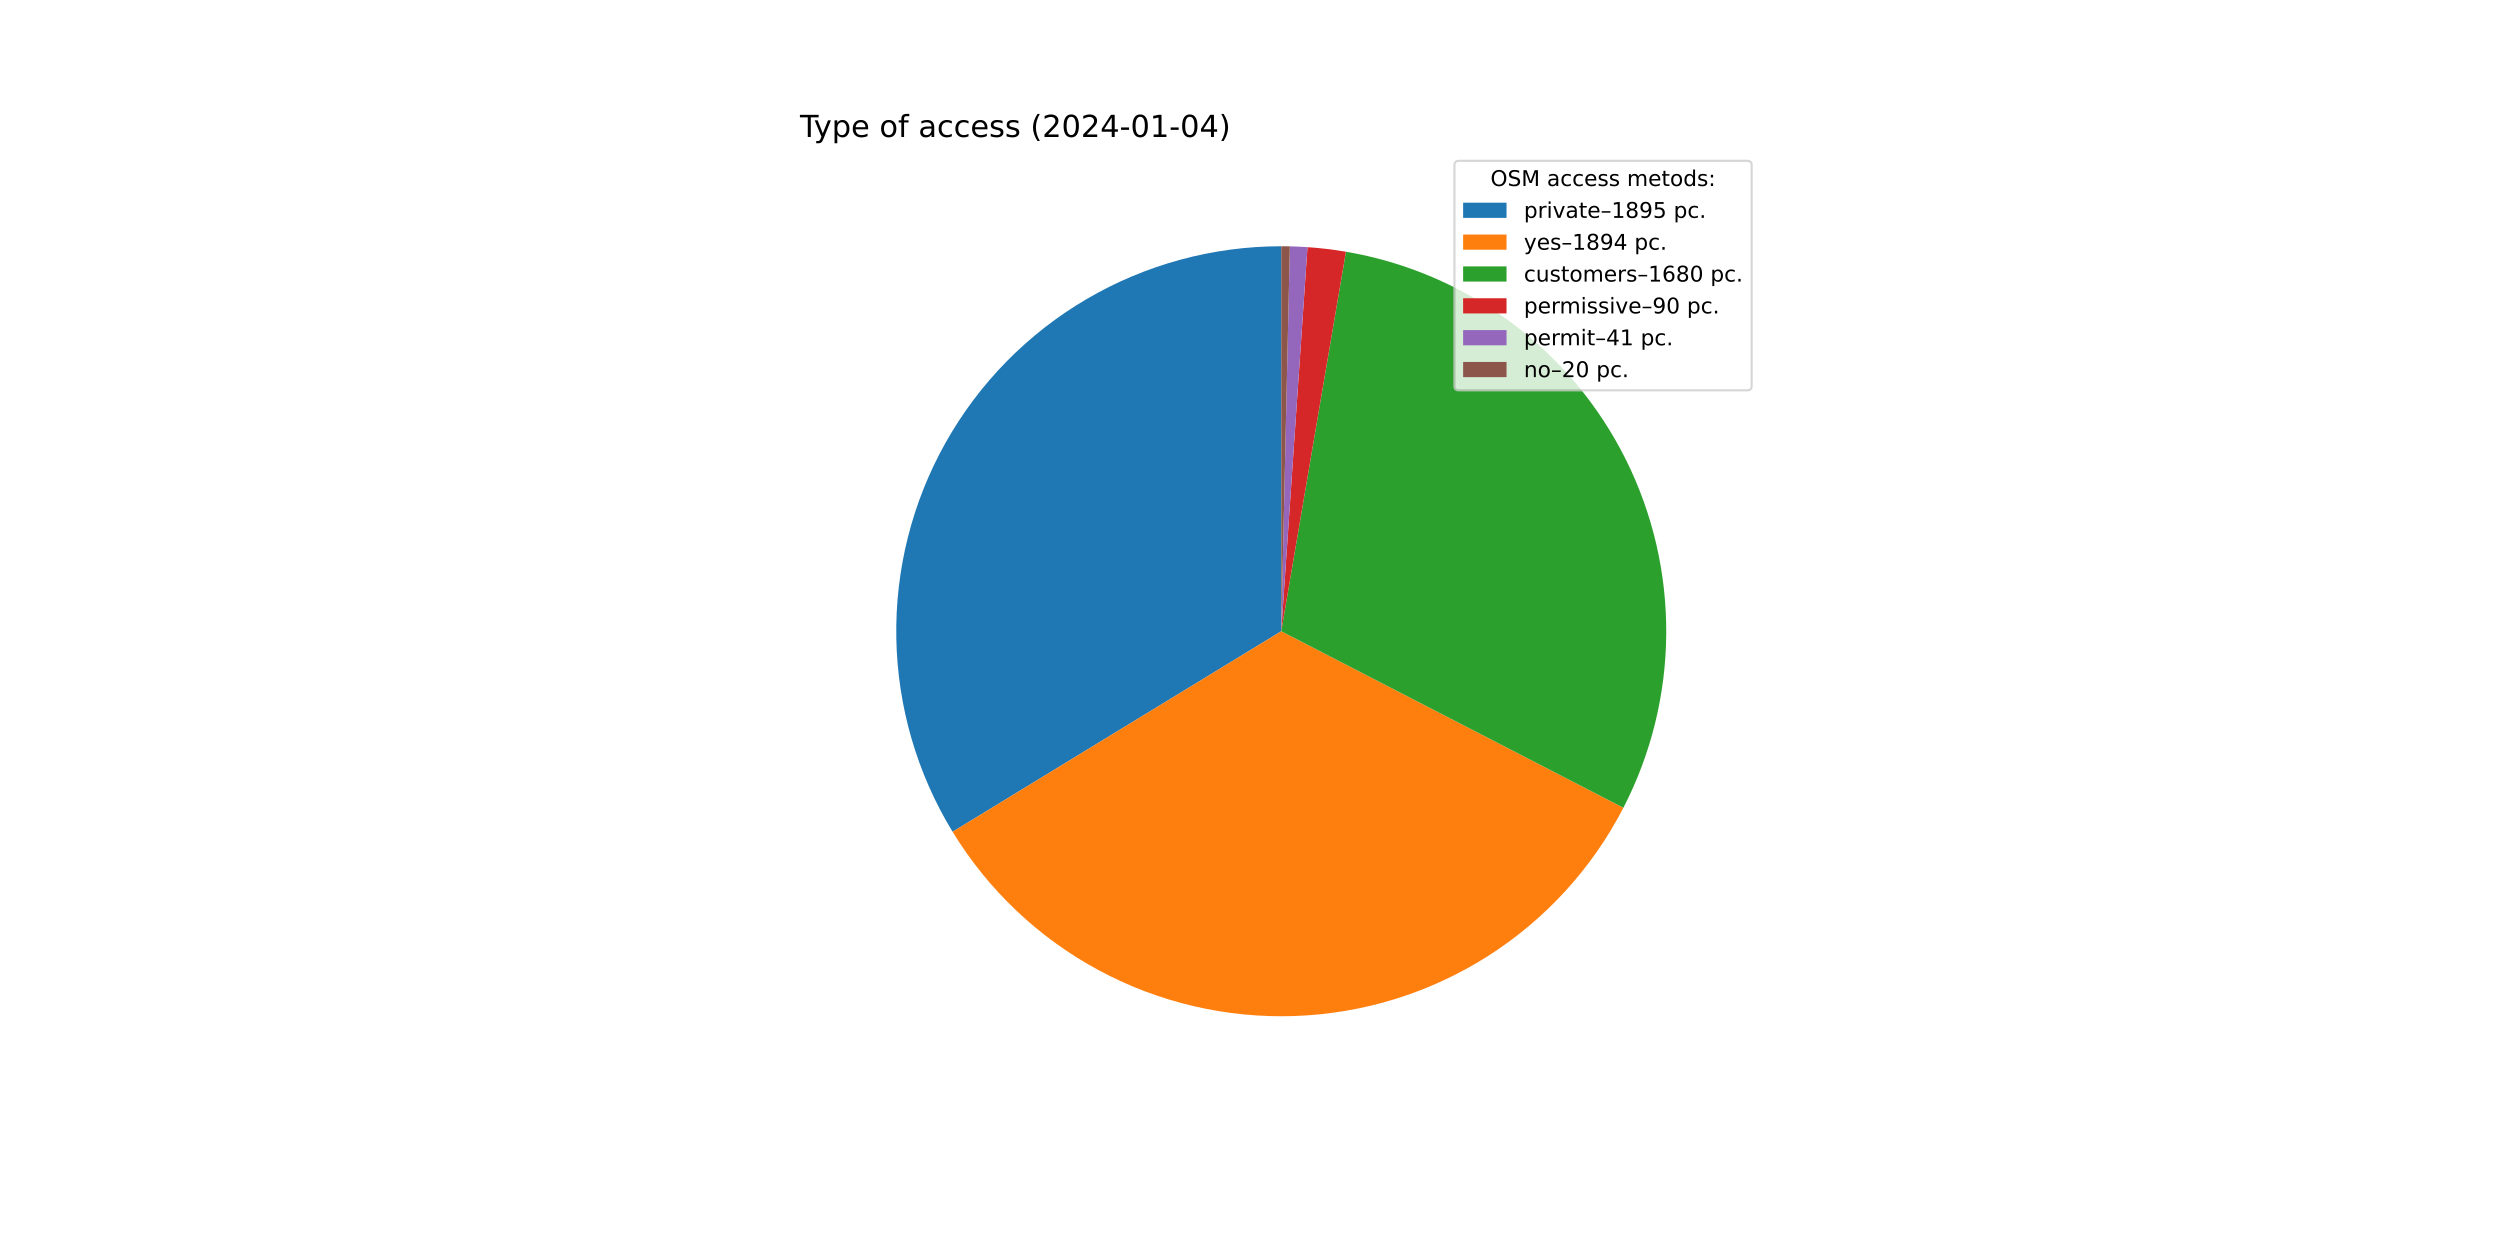
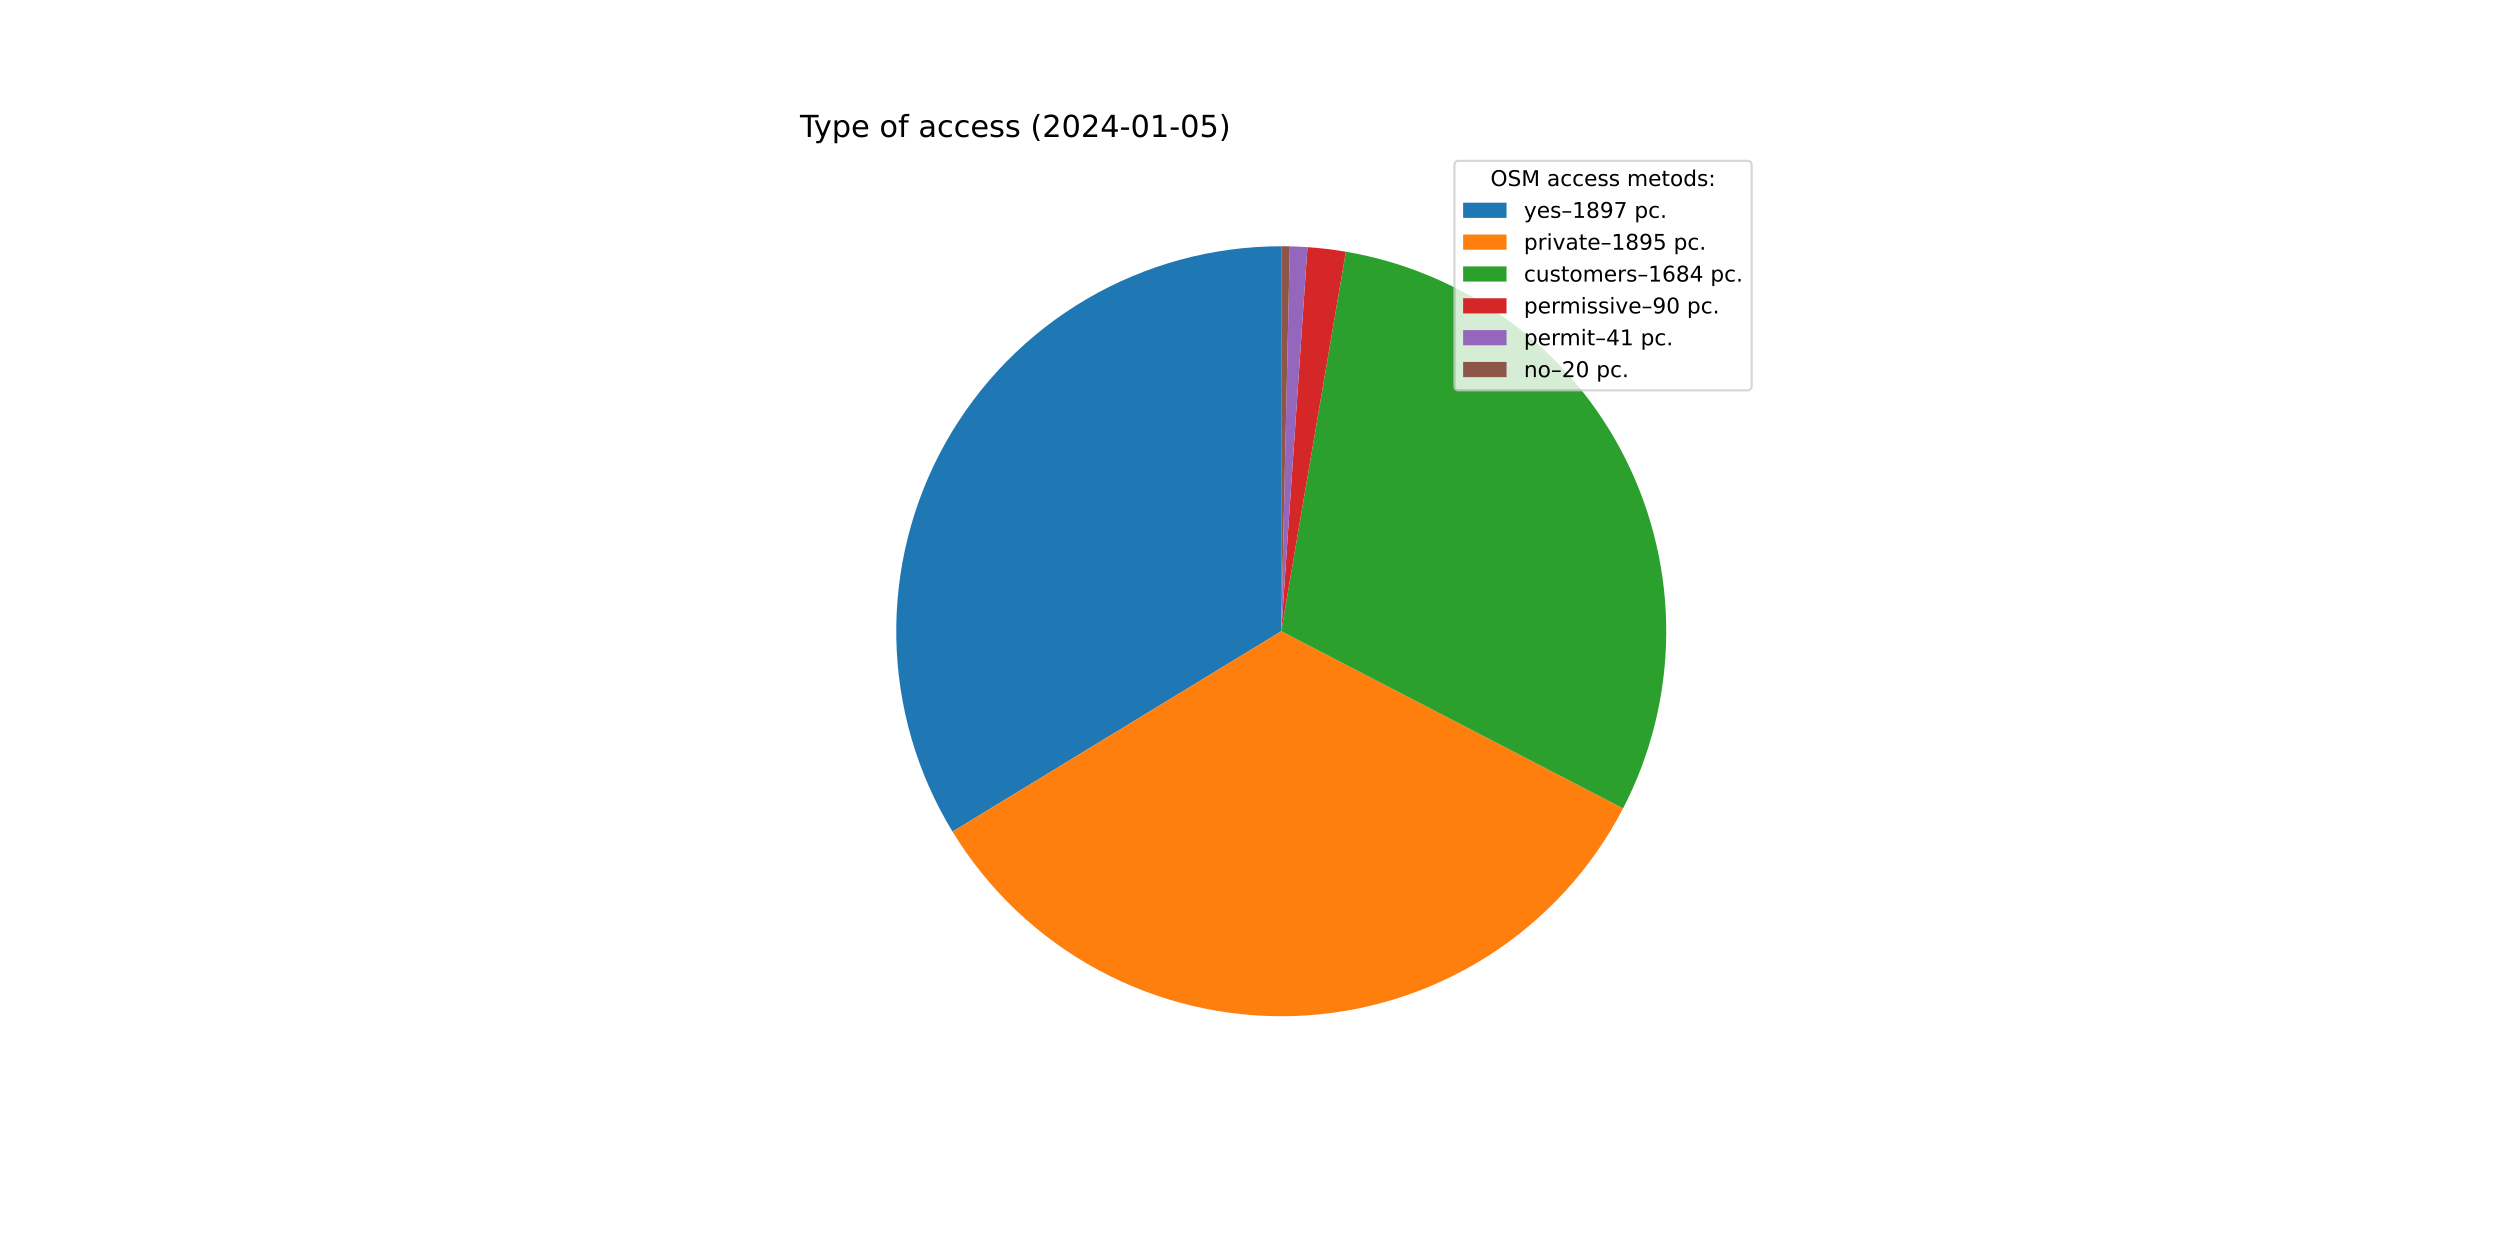
<svg xmlns="http://www.w3.org/2000/svg" xmlns:xlink="http://www.w3.org/1999/xlink" width="1152pt" height="576pt" viewBox="0 0 1152 576" version="1.1">
  <defs>
    <style type="text/css">*{stroke-linejoin: round; stroke-linecap: butt}</style>
  </defs>
  <g id="figure_1">
    <g id="patch_1">
      <path d="M 0 576  L 1152 576  L 1152 0  L 0 0  z " style="fill: #ffffff" />
    </g>
    <g id="axes_1">
      <g id="patch_2">
-         <path d="M 590.4 113.472  C 558.896 113.472 527.954 121.863 500.767 137.78  C 473.58 153.697 451.117 176.572 435.697 204.043  C 420.277 231.515 412.449 262.605 413.021 294.103  C 413.594 325.601 422.546 356.386 438.954 383.279  L 590.4 290.88  L 590.4 113.472  z " style="fill: #1f77b4" />
+         <path d="M 590.4 113.472  C 558.903 113.472 527.966 121.86 500.783 137.771  C 473.599 153.682 451.137 176.549 435.715 204.012  C 420.292 231.475 412.458 262.557 413.02 294.049  C 413.583 325.542 422.523 356.324 438.917 383.218  L 590.4 290.88  L 590.4 113.472  z " style="fill: #1f77b4" />
      </g>
      <g id="patch_3">
-         <path d="M 438.954 383.279  C 455.353 410.158 478.616 432.193 506.344 447.111  C 534.073 462.03 565.279 469.301 596.746 468.174  C 628.212 467.048 658.819 457.565 685.41 440.702  C 712 423.84 733.629 400.198 748.064 372.216  L 590.4 290.88  L 438.954 383.279  z " style="fill: #ff7f0e" />
+         <path d="M 438.917 383.218  C 455.293 410.084 478.526 432.116 506.222 447.046  C 533.919 461.975 565.095 469.271 596.54 468.182  C 627.985 467.093 658.581 457.658 685.179 440.849  C 711.776 424.039 733.429 400.453 747.908 372.518  L 590.4 290.88  L 438.917 383.218  z " style="fill: #ff7f0e" />
      </g>
      <g id="patch_4">
-         <path d="M 748.064 372.216  C 760.853 347.425 767.617 319.964 767.804 292.07  C 767.991 264.176 761.597 236.627 749.141 211.667  C 736.686 186.707 718.518 165.033 696.117 148.41  C 673.715 131.788 647.706 120.681 620.208 115.994  L 590.4 290.88  L 748.064 372.216  z " style="fill: #2ca02c" />
+         <path d="M 747.908 372.518  C 760.759 347.724 767.576 320.242 767.802 292.316  C 768.028 264.39 761.657 236.802 749.209 211.802  C 736.761 186.803 718.584 165.093 696.163 148.444  C 673.741 131.796 647.702 120.674 620.171 115.988  L 590.4 290.88  L 747.908 372.518  z " style="fill: #2ca02c" />
      </g>
      <g id="patch_5">
-         <path d="M 620.208 115.994  C 617.275 115.494 614.33 115.068 611.375 114.716  C 608.421 114.365 605.458 114.087 602.49 113.884  L 590.4 290.88  L 620.208 115.994  z " style="fill: #d62728" />
+         <path d="M 620.171 115.988  C 617.242 115.489 614.3 115.064 611.349 114.713  C 608.398 114.362 605.439 114.086 602.474 113.883  L 590.4 290.88  L 620.171 115.988  z " style="fill: #d62728" />
      </g>
      <g id="patch_6">
-         <path d="M 602.49 113.884  C 601.137 113.792 599.784 113.715 598.43 113.654  C 597.076 113.592 595.722 113.547 594.367 113.516  L 590.4 290.88  L 602.49 113.884  z " style="fill: #9467bd" />
+         <path d="M 602.474 113.883  C 601.124 113.791 599.772 113.715 598.42 113.653  C 597.068 113.592 595.715 113.546 594.362 113.516  L 590.4 290.88  L 602.474 113.883  z " style="fill: #9467bd" />
      </g>
      <g id="patch_7">
-         <path d="M 594.367 113.516  C 593.706 113.502 593.045 113.49 592.383 113.483  C 591.722 113.476 591.061 113.472 590.4 113.472  L 590.4 290.88  L 594.367 113.516  z " style="fill: #8c564b" />
+         <path d="M 594.362 113.516  C 593.701 113.501 593.041 113.49 592.381 113.483  C 591.721 113.476 591.06 113.472 590.4 113.472  L 590.4 290.88  L 594.362 113.516  z " style="fill: #8c564b" />
      </g>
      <g id="matplotlib.axis_1" />
      <g id="matplotlib.axis_2" />
      <g id="text_1">
        <g transform="translate(368.64 63.12)scale(0.14 -0.14)">
          <defs>
            <path id="DejaVuSans-54" d="M -19 4666  L 3928 4666  L 3928 4134  L 2272 4134  L 2272 0  L 1638 0  L 1638 4134  L -19 4134  L -19 4666  z " transform="scale(0.015625)" />
            <path id="DejaVuSans-79" d="M 2059 -325  Q 1816 -950 1584 -1140  Q 1353 -1331 966 -1331  L 506 -1331  L 506 -850  L 844 -850  Q 1081 -850 1212 -737  Q 1344 -625 1503 -206  L 1606 56  L 191 3500  L 800 3500  L 1894 763  L 2988 3500  L 3597 3500  L 2059 -325  z " transform="scale(0.015625)" />
            <path id="DejaVuSans-70" d="M 1159 525  L 1159 -1331  L 581 -1331  L 581 3500  L 1159 3500  L 1159 2969  Q 1341 3281 1617 3432  Q 1894 3584 2278 3584  Q 2916 3584 3314 3078  Q 3713 2572 3713 1747  Q 3713 922 3314 415  Q 2916 -91 2278 -91  Q 1894 -91 1617 61  Q 1341 213 1159 525  z M 3116 1747  Q 3116 2381 2855 2742  Q 2594 3103 2138 3103  Q 1681 3103 1420 2742  Q 1159 2381 1159 1747  Q 1159 1113 1420 752  Q 1681 391 2138 391  Q 2594 391 2855 752  Q 3116 1113 3116 1747  z " transform="scale(0.015625)" />
            <path id="DejaVuSans-65" d="M 3597 1894  L 3597 1613  L 953 1613  Q 991 1019 1311 708  Q 1631 397 2203 397  Q 2534 397 2845 478  Q 3156 559 3463 722  L 3463 178  Q 3153 47 2828 -22  Q 2503 -91 2169 -91  Q 1331 -91 842 396  Q 353 884 353 1716  Q 353 2575 817 3079  Q 1281 3584 2069 3584  Q 2775 3584 3186 3129  Q 3597 2675 3597 1894  z M 3022 2063  Q 3016 2534 2758 2815  Q 2500 3097 2075 3097  Q 1594 3097 1305 2825  Q 1016 2553 972 2059  L 3022 2063  z " transform="scale(0.015625)" />
            <path id="DejaVuSans-20" transform="scale(0.015625)" />
            <path id="DejaVuSans-6f" d="M 1959 3097  Q 1497 3097 1228 2736  Q 959 2375 959 1747  Q 959 1119 1226 758  Q 1494 397 1959 397  Q 2419 397 2687 759  Q 2956 1122 2956 1747  Q 2956 2369 2687 2733  Q 2419 3097 1959 3097  z M 1959 3584  Q 2709 3584 3137 3096  Q 3566 2609 3566 1747  Q 3566 888 3137 398  Q 2709 -91 1959 -91  Q 1206 -91 779 398  Q 353 888 353 1747  Q 353 2609 779 3096  Q 1206 3584 1959 3584  z " transform="scale(0.015625)" />
            <path id="DejaVuSans-66" d="M 2375 4863  L 2375 4384  L 1825 4384  Q 1516 4384 1395 4259  Q 1275 4134 1275 3809  L 1275 3500  L 2222 3500  L 2222 3053  L 1275 3053  L 1275 0  L 697 0  L 697 3053  L 147 3053  L 147 3500  L 697 3500  L 697 3744  Q 697 4328 969 4595  Q 1241 4863 1831 4863  L 2375 4863  z " transform="scale(0.015625)" />
            <path id="DejaVuSans-61" d="M 2194 1759  Q 1497 1759 1228 1600  Q 959 1441 959 1056  Q 959 750 1161 570  Q 1363 391 1709 391  Q 2188 391 2477 730  Q 2766 1069 2766 1631  L 2766 1759  L 2194 1759  z M 3341 1997  L 3341 0  L 2766 0  L 2766 531  Q 2569 213 2275 61  Q 1981 -91 1556 -91  Q 1019 -91 701 211  Q 384 513 384 1019  Q 384 1609 779 1909  Q 1175 2209 1959 2209  L 2766 2209  L 2766 2266  Q 2766 2663 2505 2880  Q 2244 3097 1772 3097  Q 1472 3097 1187 3025  Q 903 2953 641 2809  L 641 3341  Q 956 3463 1253 3523  Q 1550 3584 1831 3584  Q 2591 3584 2966 3190  Q 3341 2797 3341 1997  z " transform="scale(0.015625)" />
            <path id="DejaVuSans-63" d="M 3122 3366  L 3122 2828  Q 2878 2963 2633 3030  Q 2388 3097 2138 3097  Q 1578 3097 1268 2742  Q 959 2388 959 1747  Q 959 1106 1268 751  Q 1578 397 2138 397  Q 2388 397 2633 464  Q 2878 531 3122 666  L 3122 134  Q 2881 22 2623 -34  Q 2366 -91 2075 -91  Q 1284 -91 818 406  Q 353 903 353 1747  Q 353 2603 823 3093  Q 1294 3584 2113 3584  Q 2378 3584 2631 3529  Q 2884 3475 3122 3366  z " transform="scale(0.015625)" />
            <path id="DejaVuSans-73" d="M 2834 3397  L 2834 2853  Q 2591 2978 2328 3040  Q 2066 3103 1784 3103  Q 1356 3103 1142 2972  Q 928 2841 928 2578  Q 928 2378 1081 2264  Q 1234 2150 1697 2047  L 1894 2003  Q 2506 1872 2764 1633  Q 3022 1394 3022 966  Q 3022 478 2636 193  Q 2250 -91 1575 -91  Q 1294 -91 989 -36  Q 684 19 347 128  L 347 722  Q 666 556 975 473  Q 1284 391 1588 391  Q 1994 391 2212 530  Q 2431 669 2431 922  Q 2431 1156 2273 1281  Q 2116 1406 1581 1522  L 1381 1569  Q 847 1681 609 1914  Q 372 2147 372 2553  Q 372 3047 722 3315  Q 1072 3584 1716 3584  Q 2034 3584 2315 3537  Q 2597 3491 2834 3397  z " transform="scale(0.015625)" />
            <path id="DejaVuSans-28" d="M 1984 4856  Q 1566 4138 1362 3434  Q 1159 2731 1159 2009  Q 1159 1288 1364 580  Q 1569 -128 1984 -844  L 1484 -844  Q 1016 -109 783 600  Q 550 1309 550 2009  Q 550 2706 781 3412  Q 1013 4119 1484 4856  L 1984 4856  z " transform="scale(0.015625)" />
            <path id="DejaVuSans-32" d="M 1228 531  L 3431 531  L 3431 0  L 469 0  L 469 531  Q 828 903 1448 1529  Q 2069 2156 2228 2338  Q 2531 2678 2651 2914  Q 2772 3150 2772 3378  Q 2772 3750 2511 3984  Q 2250 4219 1831 4219  Q 1534 4219 1204 4116  Q 875 4013 500 3803  L 500 4441  Q 881 4594 1212 4672  Q 1544 4750 1819 4750  Q 2544 4750 2975 4387  Q 3406 4025 3406 3419  Q 3406 3131 3298 2873  Q 3191 2616 2906 2266  Q 2828 2175 2409 1742  Q 1991 1309 1228 531  z " transform="scale(0.015625)" />
            <path id="DejaVuSans-30" d="M 2034 4250  Q 1547 4250 1301 3770  Q 1056 3291 1056 2328  Q 1056 1369 1301 889  Q 1547 409 2034 409  Q 2525 409 2770 889  Q 3016 1369 3016 2328  Q 3016 3291 2770 3770  Q 2525 4250 2034 4250  z M 2034 4750  Q 2819 4750 3233 4129  Q 3647 3509 3647 2328  Q 3647 1150 3233 529  Q 2819 -91 2034 -91  Q 1250 -91 836 529  Q 422 1150 422 2328  Q 422 3509 836 4129  Q 1250 4750 2034 4750  z " transform="scale(0.015625)" />
            <path id="DejaVuSans-34" d="M 2419 4116  L 825 1625  L 2419 1625  L 2419 4116  z M 2253 4666  L 3047 4666  L 3047 1625  L 3713 1625  L 3713 1100  L 3047 1100  L 3047 0  L 2419 0  L 2419 1100  L 313 1100  L 313 1709  L 2253 4666  z " transform="scale(0.015625)" />
            <path id="DejaVuSans-2d" d="M 313 2009  L 1997 2009  L 1997 1497  L 313 1497  L 313 2009  z " transform="scale(0.015625)" />
            <path id="DejaVuSans-31" d="M 794 531  L 1825 531  L 1825 4091  L 703 3866  L 703 4441  L 1819 4666  L 2450 4666  L 2450 531  L 3481 531  L 3481 0  L 794 0  L 794 531  z " transform="scale(0.015625)" />
+             <path id="DejaVuSans-35" d="M 691 4666  L 3169 4666  L 3169 4134  L 1269 4134  L 1269 2991  Q 1406 3038 1543 3061  Q 1681 3084 1819 3084  Q 2600 3084 3056 2656  Q 3513 2228 3513 1497  Q 3513 744 3044 326  Q 2575 -91 1722 -91  Q 1428 -91 1123 -41  Q 819 9 494 109  L 494 744  Q 775 591 1075 516  Q 1375 441 1709 441  Q 2250 441 2565 725  Q 2881 1009 2881 1497  Q 2881 1984 2565 2268  Q 2250 2553 1709 2553  Q 1456 2553 1204 2497  Q 953 2441 691 2322  L 691 4666  z " transform="scale(0.015625)" />
            <path id="DejaVuSans-29" d="M 513 4856  L 1013 4856  Q 1481 4119 1714 3412  Q 1947 2706 1947 2009  Q 1947 1309 1714 600  Q 1481 -109 1013 -844  L 513 -844  Q 928 -128 1133 580  Q 1338 1288 1338 2009  Q 1338 2731 1133 3434  Q 928 4138 513 4856  z " transform="scale(0.015625)" />
          </defs>
          <use xlink:href="#DejaVuSans-54" />
          <use xlink:href="#DejaVuSans-79" x="45.459" />
          <use xlink:href="#DejaVuSans-70" x="104.639" />
          <use xlink:href="#DejaVuSans-65" x="168.115" />
          <use xlink:href="#DejaVuSans-20" x="229.639" />
          <use xlink:href="#DejaVuSans-6f" x="261.426" />
          <use xlink:href="#DejaVuSans-66" x="322.607" />
          <use xlink:href="#DejaVuSans-20" x="357.812" />
          <use xlink:href="#DejaVuSans-61" x="389.6" />
          <use xlink:href="#DejaVuSans-63" x="450.879" />
          <use xlink:href="#DejaVuSans-63" x="505.859" />
          <use xlink:href="#DejaVuSans-65" x="560.84" />
          <use xlink:href="#DejaVuSans-73" x="622.363" />
          <use xlink:href="#DejaVuSans-73" x="674.463" />
          <use xlink:href="#DejaVuSans-20" x="726.562" />
          <use xlink:href="#DejaVuSans-28" x="758.35" />
          <use xlink:href="#DejaVuSans-32" x="797.363" />
          <use xlink:href="#DejaVuSans-30" x="860.986" />
          <use xlink:href="#DejaVuSans-32" x="924.609" />
          <use xlink:href="#DejaVuSans-34" x="988.232" />
          <use xlink:href="#DejaVuSans-2d" x="1051.855" />
          <use xlink:href="#DejaVuSans-30" x="1087.939" />
          <use xlink:href="#DejaVuSans-31" x="1151.562" />
          <use xlink:href="#DejaVuSans-2d" x="1215.186" />
          <use xlink:href="#DejaVuSans-30" x="1251.27" />
-           <use xlink:href="#DejaVuSans-34" x="1314.893" />
+           <use xlink:href="#DejaVuSans-35" x="1314.893" />
          <use xlink:href="#DejaVuSans-29" x="1378.516" />
        </g>
      </g>
      <g id="legend_1">
        <g id="patch_8">
          <path d="M 672.208 179.867  L 805.16 179.867  Q 807.16 179.867 807.16 177.867  L 807.16 76.12  Q 807.16 74.12 805.16 74.12  L 672.208 74.12  Q 670.208 74.12 670.208 76.12  L 670.208 177.867  Q 670.208 179.867 672.208 179.867  z " style="fill: #ffffff; opacity: 0.8; stroke: #cccccc; stroke-linejoin: miter" />
        </g>
        <g id="text_2">
          <g transform="translate(686.8038 85.71844)scale(0.1 -0.1)">
            <defs>
              <path id="DejaVuSans-4f" d="M 2522 4238  Q 1834 4238 1429 3725  Q 1025 3213 1025 2328  Q 1025 1447 1429 934  Q 1834 422 2522 422  Q 3209 422 3611 934  Q 4013 1447 4013 2328  Q 4013 3213 3611 3725  Q 3209 4238 2522 4238  z M 2522 4750  Q 3503 4750 4090 4092  Q 4678 3434 4678 2328  Q 4678 1225 4090 567  Q 3503 -91 2522 -91  Q 1538 -91 948 565  Q 359 1222 359 2328  Q 359 3434 948 4092  Q 1538 4750 2522 4750  z " transform="scale(0.015625)" />
              <path id="DejaVuSans-53" d="M 3425 4513  L 3425 3897  Q 3066 4069 2747 4153  Q 2428 4238 2131 4238  Q 1616 4238 1336 4038  Q 1056 3838 1056 3469  Q 1056 3159 1242 3001  Q 1428 2844 1947 2747  L 2328 2669  Q 3034 2534 3370 2195  Q 3706 1856 3706 1288  Q 3706 609 3251 259  Q 2797 -91 1919 -91  Q 1588 -91 1214 -16  Q 841 59 441 206  L 441 856  Q 825 641 1194 531  Q 1563 422 1919 422  Q 2459 422 2753 634  Q 3047 847 3047 1241  Q 3047 1584 2836 1778  Q 2625 1972 2144 2069  L 1759 2144  Q 1053 2284 737 2584  Q 422 2884 422 3419  Q 422 4038 858 4394  Q 1294 4750 2059 4750  Q 2388 4750 2728 4690  Q 3069 4631 3425 4513  z " transform="scale(0.015625)" />
              <path id="DejaVuSans-4d" d="M 628 4666  L 1569 4666  L 2759 1491  L 3956 4666  L 4897 4666  L 4897 0  L 4281 0  L 4281 4097  L 3078 897  L 2444 897  L 1241 4097  L 1241 0  L 628 0  L 628 4666  z " transform="scale(0.015625)" />
              <path id="DejaVuSans-6d" d="M 3328 2828  Q 3544 3216 3844 3400  Q 4144 3584 4550 3584  Q 5097 3584 5394 3201  Q 5691 2819 5691 2113  L 5691 0  L 5113 0  L 5113 2094  Q 5113 2597 4934 2840  Q 4756 3084 4391 3084  Q 3944 3084 3684 2787  Q 3425 2491 3425 1978  L 3425 0  L 2847 0  L 2847 2094  Q 2847 2600 2669 2842  Q 2491 3084 2119 3084  Q 1678 3084 1418 2786  Q 1159 2488 1159 1978  L 1159 0  L 581 0  L 581 3500  L 1159 3500  L 1159 2956  Q 1356 3278 1631 3431  Q 1906 3584 2284 3584  Q 2666 3584 2933 3390  Q 3200 3197 3328 2828  z " transform="scale(0.015625)" />
              <path id="DejaVuSans-74" d="M 1172 4494  L 1172 3500  L 2356 3500  L 2356 3053  L 1172 3053  L 1172 1153  Q 1172 725 1289 603  Q 1406 481 1766 481  L 2356 481  L 2356 0  L 1766 0  Q 1100 0 847 248  Q 594 497 594 1153  L 594 3053  L 172 3053  L 172 3500  L 594 3500  L 594 4494  L 1172 4494  z " transform="scale(0.015625)" />
              <path id="DejaVuSans-64" d="M 2906 2969  L 2906 4863  L 3481 4863  L 3481 0  L 2906 0  L 2906 525  Q 2725 213 2448 61  Q 2172 -91 1784 -91  Q 1150 -91 751 415  Q 353 922 353 1747  Q 353 2572 751 3078  Q 1150 3584 1784 3584  Q 2172 3584 2448 3432  Q 2725 3281 2906 2969  z M 947 1747  Q 947 1113 1208 752  Q 1469 391 1925 391  Q 2381 391 2643 752  Q 2906 1113 2906 1747  Q 2906 2381 2643 2742  Q 2381 3103 1925 3103  Q 1469 3103 1208 2742  Q 947 2381 947 1747  z " transform="scale(0.015625)" />
              <path id="DejaVuSans-3a" d="M 750 794  L 1409 794  L 1409 0  L 750 0  L 750 794  z M 750 3309  L 1409 3309  L 1409 2516  L 750 2516  L 750 3309  z " transform="scale(0.015625)" />
            </defs>
            <use xlink:href="#DejaVuSans-4f" />
            <use xlink:href="#DejaVuSans-53" x="78.711" />
            <use xlink:href="#DejaVuSans-4d" x="142.188" />
            <use xlink:href="#DejaVuSans-20" x="228.467" />
            <use xlink:href="#DejaVuSans-61" x="260.254" />
            <use xlink:href="#DejaVuSans-63" x="321.533" />
            <use xlink:href="#DejaVuSans-63" x="376.514" />
            <use xlink:href="#DejaVuSans-65" x="431.494" />
            <use xlink:href="#DejaVuSans-73" x="493.018" />
            <use xlink:href="#DejaVuSans-73" x="545.117" />
            <use xlink:href="#DejaVuSans-20" x="597.217" />
            <use xlink:href="#DejaVuSans-6d" x="629.004" />
            <use xlink:href="#DejaVuSans-65" x="726.416" />
            <use xlink:href="#DejaVuSans-74" x="787.939" />
            <use xlink:href="#DejaVuSans-6f" x="827.148" />
            <use xlink:href="#DejaVuSans-64" x="888.33" />
            <use xlink:href="#DejaVuSans-73" x="951.807" />
            <use xlink:href="#DejaVuSans-3a" x="1003.906" />
          </g>
        </g>
        <g id="patch_9">
          <path d="M 674.208 100.397  L 694.208 100.397  L 694.208 93.397  L 674.208 93.397  z " style="fill: #1f77b4" />
        </g>
        <g id="text_3">
          <g transform="translate(702.2084 100.3966)scale(0.1 -0.1)">
            <defs>
+               <path id="DejaVuSans-2013" d="M 313 1978  L 2888 1978  L 2888 1528  L 313 1528  L 313 1978  z " transform="scale(0.015625)" />
+               <path id="DejaVuSans-38" d="M 2034 2216  Q 1584 2216 1326 1975  Q 1069 1734 1069 1313  Q 1069 891 1326 650  Q 1584 409 2034 409  Q 2484 409 2743 651  Q 3003 894 3003 1313  Q 3003 1734 2745 1975  Q 2488 2216 2034 2216  z M 1403 2484  Q 997 2584 770 2862  Q 544 3141 544 3541  Q 544 4100 942 4425  Q 1341 4750 2034 4750  Q 2731 4750 3128 4425  Q 3525 4100 3525 3541  Q 3525 3141 3298 2862  Q 3072 2584 2669 2484  Q 3125 2378 3379 2068  Q 3634 1759 3634 1313  Q 3634 634 3220 271  Q 2806 -91 2034 -91  Q 1263 -91 848 271  Q 434 634 434 1313  Q 434 1759 690 2068  Q 947 2378 1403 2484  z M 1172 3481  Q 1172 3119 1398 2916  Q 1625 2713 2034 2713  Q 2441 2713 2670 2916  Q 2900 3119 2900 3481  Q 2900 3844 2670 4047  Q 2441 4250 2034 4250  Q 1625 4250 1398 4047  Q 1172 3844 1172 3481  z " transform="scale(0.015625)" />
+               <path id="DejaVuSans-39" d="M 703 97  L 703 672  Q 941 559 1184 500  Q 1428 441 1663 441  Q 2288 441 2617 861  Q 2947 1281 2994 2138  Q 2813 1869 2534 1725  Q 2256 1581 1919 1581  Q 1219 1581 811 2004  Q 403 2428 403 3163  Q 403 3881 828 4315  Q 1253 4750 1959 4750  Q 2769 4750 3195 4129  Q 3622 3509 3622 2328  Q 3622 1225 3098 567  Q 2575 -91 1691 -91  Q 1453 -91 1209 -44  Q 966 3 703 97  z M 1959 2075  Q 2384 2075 2632 2365  Q 2881 2656 2881 3163  Q 2881 3666 2632 3958  Q 2384 4250 1959 4250  Q 1534 4250 1286 3958  Q 1038 3666 1038 3163  Q 1038 2656 1286 2365  Q 1534 2075 1959 2075  z " transform="scale(0.015625)" />
+               <path id="DejaVuSans-37" d="M 525 4666  L 3525 4666  L 3525 4397  L 1831 0  L 1172 0  L 2766 4134  L 525 4134  L 525 4666  z " transform="scale(0.015625)" />
+               <path id="DejaVuSans-2e" d="M 684 794  L 1344 794  L 1344 0  L 684 0  L 684 794  z " transform="scale(0.015625)" />
+             </defs>
+             <use xlink:href="#DejaVuSans-79" />
+             <use xlink:href="#DejaVuSans-65" x="59.18" />
+             <use xlink:href="#DejaVuSans-73" x="120.703" />
+             <use xlink:href="#DejaVuSans-2013" x="172.803" />
+             <use xlink:href="#DejaVuSans-31" x="222.803" />
+             <use xlink:href="#DejaVuSans-38" x="286.426" />
+             <use xlink:href="#DejaVuSans-39" x="350.049" />
+             <use xlink:href="#DejaVuSans-37" x="413.672" />
+             <use xlink:href="#DejaVuSans-20" x="477.295" />
+             <use xlink:href="#DejaVuSans-70" x="509.082" />
+             <use xlink:href="#DejaVuSans-63" x="572.559" />
+             <use xlink:href="#DejaVuSans-2e" x="627.539" />
+           </g>
+         </g>
+         <g id="patch_10">
+           <path d="M 674.208 115.075  L 694.208 115.075  L 694.208 108.075  L 674.208 108.075  z " style="fill: #ff7f0e" />
+         </g>
+         <g id="text_4">
+           <g transform="translate(702.2084 115.0747)scale(0.1 -0.1)">
+             <defs>
              <path id="DejaVuSans-72" d="M 2631 2963  Q 2534 3019 2420 3045  Q 2306 3072 2169 3072  Q 1681 3072 1420 2755  Q 1159 2438 1159 1844  L 1159 0  L 581 0  L 581 3500  L 1159 3500  L 1159 2956  Q 1341 3275 1631 3429  Q 1922 3584 2338 3584  Q 2397 3584 2469 3576  Q 2541 3569 2628 3553  L 2631 2963  z " transform="scale(0.015625)" />
              <path id="DejaVuSans-69" d="M 603 3500  L 1178 3500  L 1178 0  L 603 0  L 603 3500  z M 603 4863  L 1178 4863  L 1178 4134  L 603 4134  L 603 4863  z " transform="scale(0.015625)" />
              <path id="DejaVuSans-76" d="M 191 3500  L 800 3500  L 1894 563  L 2988 3500  L 3597 3500  L 2284 0  L 1503 0  L 191 3500  z " transform="scale(0.015625)" />
-               <path id="DejaVuSans-2013" d="M 313 1978  L 2888 1978  L 2888 1528  L 313 1528  L 313 1978  z " transform="scale(0.015625)" />
-               <path id="DejaVuSans-38" d="M 2034 2216  Q 1584 2216 1326 1975  Q 1069 1734 1069 1313  Q 1069 891 1326 650  Q 1584 409 2034 409  Q 2484 409 2743 651  Q 3003 894 3003 1313  Q 3003 1734 2745 1975  Q 2488 2216 2034 2216  z M 1403 2484  Q 997 2584 770 2862  Q 544 3141 544 3541  Q 544 4100 942 4425  Q 1341 4750 2034 4750  Q 2731 4750 3128 4425  Q 3525 4100 3525 3541  Q 3525 3141 3298 2862  Q 3072 2584 2669 2484  Q 3125 2378 3379 2068  Q 3634 1759 3634 1313  Q 3634 634 3220 271  Q 2806 -91 2034 -91  Q 1263 -91 848 271  Q 434 634 434 1313  Q 434 1759 690 2068  Q 947 2378 1403 2484  z M 1172 3481  Q 1172 3119 1398 2916  Q 1625 2713 2034 2713  Q 2441 2713 2670 2916  Q 2900 3119 2900 3481  Q 2900 3844 2670 4047  Q 2441 4250 2034 4250  Q 1625 4250 1398 4047  Q 1172 3844 1172 3481  z " transform="scale(0.015625)" />
-               <path id="DejaVuSans-39" d="M 703 97  L 703 672  Q 941 559 1184 500  Q 1428 441 1663 441  Q 2288 441 2617 861  Q 2947 1281 2994 2138  Q 2813 1869 2534 1725  Q 2256 1581 1919 1581  Q 1219 1581 811 2004  Q 403 2428 403 3163  Q 403 3881 828 4315  Q 1253 4750 1959 4750  Q 2769 4750 3195 4129  Q 3622 3509 3622 2328  Q 3622 1225 3098 567  Q 2575 -91 1691 -91  Q 1453 -91 1209 -44  Q 966 3 703 97  z M 1959 2075  Q 2384 2075 2632 2365  Q 2881 2656 2881 3163  Q 2881 3666 2632 3958  Q 2384 4250 1959 4250  Q 1534 4250 1286 3958  Q 1038 3666 1038 3163  Q 1038 2656 1286 2365  Q 1534 2075 1959 2075  z " transform="scale(0.015625)" />
-               <path id="DejaVuSans-35" d="M 691 4666  L 3169 4666  L 3169 4134  L 1269 4134  L 1269 2991  Q 1406 3038 1543 3061  Q 1681 3084 1819 3084  Q 2600 3084 3056 2656  Q 3513 2228 3513 1497  Q 3513 744 3044 326  Q 2575 -91 1722 -91  Q 1428 -91 1123 -41  Q 819 9 494 109  L 494 744  Q 775 591 1075 516  Q 1375 441 1709 441  Q 2250 441 2565 725  Q 2881 1009 2881 1497  Q 2881 1984 2565 2268  Q 2250 2553 1709 2553  Q 1456 2553 1204 2497  Q 953 2441 691 2322  L 691 4666  z " transform="scale(0.015625)" />
-               <path id="DejaVuSans-2e" d="M 684 794  L 1344 794  L 1344 0  L 684 0  L 684 794  z " transform="scale(0.015625)" />
            </defs>
            <use xlink:href="#DejaVuSans-70" />
            <use xlink:href="#DejaVuSans-72" x="63.477" />
            <use xlink:href="#DejaVuSans-69" x="104.59" />
            <use xlink:href="#DejaVuSans-76" x="132.373" />
            <use xlink:href="#DejaVuSans-61" x="191.553" />
            <use xlink:href="#DejaVuSans-74" x="252.832" />
            <use xlink:href="#DejaVuSans-65" x="292.041" />
            <use xlink:href="#DejaVuSans-2013" x="353.564" />
            <use xlink:href="#DejaVuSans-31" x="403.564" />
            <use xlink:href="#DejaVuSans-38" x="467.188" />
            <use xlink:href="#DejaVuSans-39" x="530.811" />
            <use xlink:href="#DejaVuSans-35" x="594.434" />
            <use xlink:href="#DejaVuSans-20" x="658.057" />
            <use xlink:href="#DejaVuSans-70" x="689.844" />
            <use xlink:href="#DejaVuSans-63" x="753.32" />
            <use xlink:href="#DejaVuSans-2e" x="808.301" />
          </g>
        </g>
-         <g id="patch_10">
-           <path d="M 674.208 115.075  L 694.208 115.075  L 694.208 108.075  L 674.208 108.075  z " style="fill: #ff7f0e" />
-         </g>
-         <g id="text_4">
-           <g transform="translate(702.2084 115.0747)scale(0.1 -0.1)">
-             <use xlink:href="#DejaVuSans-79" />
-             <use xlink:href="#DejaVuSans-65" x="59.18" />
-             <use xlink:href="#DejaVuSans-73" x="120.703" />
-             <use xlink:href="#DejaVuSans-2013" x="172.803" />
-             <use xlink:href="#DejaVuSans-31" x="222.803" />
-             <use xlink:href="#DejaVuSans-38" x="286.426" />
-             <use xlink:href="#DejaVuSans-39" x="350.049" />
-             <use xlink:href="#DejaVuSans-34" x="413.672" />
-             <use xlink:href="#DejaVuSans-20" x="477.295" />
-             <use xlink:href="#DejaVuSans-70" x="509.082" />
-             <use xlink:href="#DejaVuSans-63" x="572.559" />
-             <use xlink:href="#DejaVuSans-2e" x="627.539" />
-           </g>
-         </g>
        <g id="patch_11">
          <path d="M 674.208 129.753  L 694.208 129.753  L 694.208 122.753  L 674.208 122.753  z " style="fill: #2ca02c" />
        </g>
        <g id="text_5">
          <g transform="translate(702.2084 129.7528)scale(0.1 -0.1)">
            <defs>
              <path id="DejaVuSans-75" d="M 544 1381  L 544 3500  L 1119 3500  L 1119 1403  Q 1119 906 1312 657  Q 1506 409 1894 409  Q 2359 409 2629 706  Q 2900 1003 2900 1516  L 2900 3500  L 3475 3500  L 3475 0  L 2900 0  L 2900 538  Q 2691 219 2414 64  Q 2138 -91 1772 -91  Q 1169 -91 856 284  Q 544 659 544 1381  z M 1991 3584  L 1991 3584  z " transform="scale(0.015625)" />
              <path id="DejaVuSans-36" d="M 2113 2584  Q 1688 2584 1439 2293  Q 1191 2003 1191 1497  Q 1191 994 1439 701  Q 1688 409 2113 409  Q 2538 409 2786 701  Q 3034 994 3034 1497  Q 3034 2003 2786 2293  Q 2538 2584 2113 2584  z M 3366 4563  L 3366 3988  Q 3128 4100 2886 4159  Q 2644 4219 2406 4219  Q 1781 4219 1451 3797  Q 1122 3375 1075 2522  Q 1259 2794 1537 2939  Q 1816 3084 2150 3084  Q 2853 3084 3261 2657  Q 3669 2231 3669 1497  Q 3669 778 3244 343  Q 2819 -91 2113 -91  Q 1303 -91 875 529  Q 447 1150 447 2328  Q 447 3434 972 4092  Q 1497 4750 2381 4750  Q 2619 4750 2861 4703  Q 3103 4656 3366 4563  z " transform="scale(0.015625)" />
            </defs>
            <use xlink:href="#DejaVuSans-63" />
            <use xlink:href="#DejaVuSans-75" x="54.98" />
            <use xlink:href="#DejaVuSans-73" x="118.359" />
            <use xlink:href="#DejaVuSans-74" x="170.459" />
            <use xlink:href="#DejaVuSans-6f" x="209.668" />
            <use xlink:href="#DejaVuSans-6d" x="270.85" />
            <use xlink:href="#DejaVuSans-65" x="368.262" />
            <use xlink:href="#DejaVuSans-72" x="429.785" />
            <use xlink:href="#DejaVuSans-73" x="470.898" />
            <use xlink:href="#DejaVuSans-2013" x="522.998" />
            <use xlink:href="#DejaVuSans-31" x="572.998" />
            <use xlink:href="#DejaVuSans-36" x="636.621" />
            <use xlink:href="#DejaVuSans-38" x="700.244" />
-             <use xlink:href="#DejaVuSans-30" x="763.867" />
+             <use xlink:href="#DejaVuSans-34" x="763.867" />
            <use xlink:href="#DejaVuSans-20" x="827.49" />
            <use xlink:href="#DejaVuSans-70" x="859.277" />
            <use xlink:href="#DejaVuSans-63" x="922.754" />
            <use xlink:href="#DejaVuSans-2e" x="977.734" />
          </g>
        </g>
        <g id="patch_12">
          <path d="M 674.208 144.431  L 694.208 144.431  L 694.208 137.431  L 674.208 137.431  z " style="fill: #d62728" />
        </g>
        <g id="text_6">
          <g transform="translate(702.2084 144.4309)scale(0.1 -0.1)">
            <use xlink:href="#DejaVuSans-70" />
            <use xlink:href="#DejaVuSans-65" x="63.477" />
            <use xlink:href="#DejaVuSans-72" x="125" />
            <use xlink:href="#DejaVuSans-6d" x="164.363" />
            <use xlink:href="#DejaVuSans-69" x="261.775" />
            <use xlink:href="#DejaVuSans-73" x="289.559" />
            <use xlink:href="#DejaVuSans-73" x="341.658" />
            <use xlink:href="#DejaVuSans-69" x="393.758" />
            <use xlink:href="#DejaVuSans-76" x="421.541" />
            <use xlink:href="#DejaVuSans-65" x="480.721" />
            <use xlink:href="#DejaVuSans-2013" x="542.244" />
            <use xlink:href="#DejaVuSans-39" x="592.244" />
            <use xlink:href="#DejaVuSans-30" x="655.867" />
            <use xlink:href="#DejaVuSans-20" x="719.49" />
            <use xlink:href="#DejaVuSans-70" x="751.277" />
            <use xlink:href="#DejaVuSans-63" x="814.754" />
            <use xlink:href="#DejaVuSans-2e" x="869.734" />
          </g>
        </g>
        <g id="patch_13">
          <path d="M 674.208 159.109  L 694.208 159.109  L 694.208 152.109  L 674.208 152.109  z " style="fill: #9467bd" />
        </g>
        <g id="text_7">
          <g transform="translate(702.2084 159.1091)scale(0.1 -0.1)">
            <use xlink:href="#DejaVuSans-70" />
            <use xlink:href="#DejaVuSans-65" x="63.477" />
            <use xlink:href="#DejaVuSans-72" x="125" />
            <use xlink:href="#DejaVuSans-6d" x="164.363" />
            <use xlink:href="#DejaVuSans-69" x="261.775" />
            <use xlink:href="#DejaVuSans-74" x="289.559" />
            <use xlink:href="#DejaVuSans-2013" x="328.768" />
            <use xlink:href="#DejaVuSans-34" x="378.768" />
            <use xlink:href="#DejaVuSans-31" x="442.391" />
            <use xlink:href="#DejaVuSans-20" x="506.014" />
            <use xlink:href="#DejaVuSans-70" x="537.801" />
            <use xlink:href="#DejaVuSans-63" x="601.277" />
            <use xlink:href="#DejaVuSans-2e" x="656.258" />
          </g>
        </g>
        <g id="patch_14">
          <path d="M 674.208 173.787  L 694.208 173.787  L 694.208 166.787  L 674.208 166.787  z " style="fill: #8c564b" />
        </g>
        <g id="text_8">
          <g transform="translate(702.2084 173.7872)scale(0.1 -0.1)">
            <defs>
              <path id="DejaVuSans-6e" d="M 3513 2113  L 3513 0  L 2938 0  L 2938 2094  Q 2938 2591 2744 2837  Q 2550 3084 2163 3084  Q 1697 3084 1428 2787  Q 1159 2491 1159 1978  L 1159 0  L 581 0  L 581 3500  L 1159 3500  L 1159 2956  Q 1366 3272 1645 3428  Q 1925 3584 2291 3584  Q 2894 3584 3203 3211  Q 3513 2838 3513 2113  z " transform="scale(0.015625)" />
            </defs>
            <use xlink:href="#DejaVuSans-6e" />
            <use xlink:href="#DejaVuSans-6f" x="63.379" />
            <use xlink:href="#DejaVuSans-2013" x="124.561" />
            <use xlink:href="#DejaVuSans-32" x="174.561" />
            <use xlink:href="#DejaVuSans-30" x="238.184" />
            <use xlink:href="#DejaVuSans-20" x="301.807" />
            <use xlink:href="#DejaVuSans-70" x="333.594" />
            <use xlink:href="#DejaVuSans-63" x="397.07" />
            <use xlink:href="#DejaVuSans-2e" x="452.051" />
          </g>
        </g>
      </g>
    </g>
  </g>
</svg>
